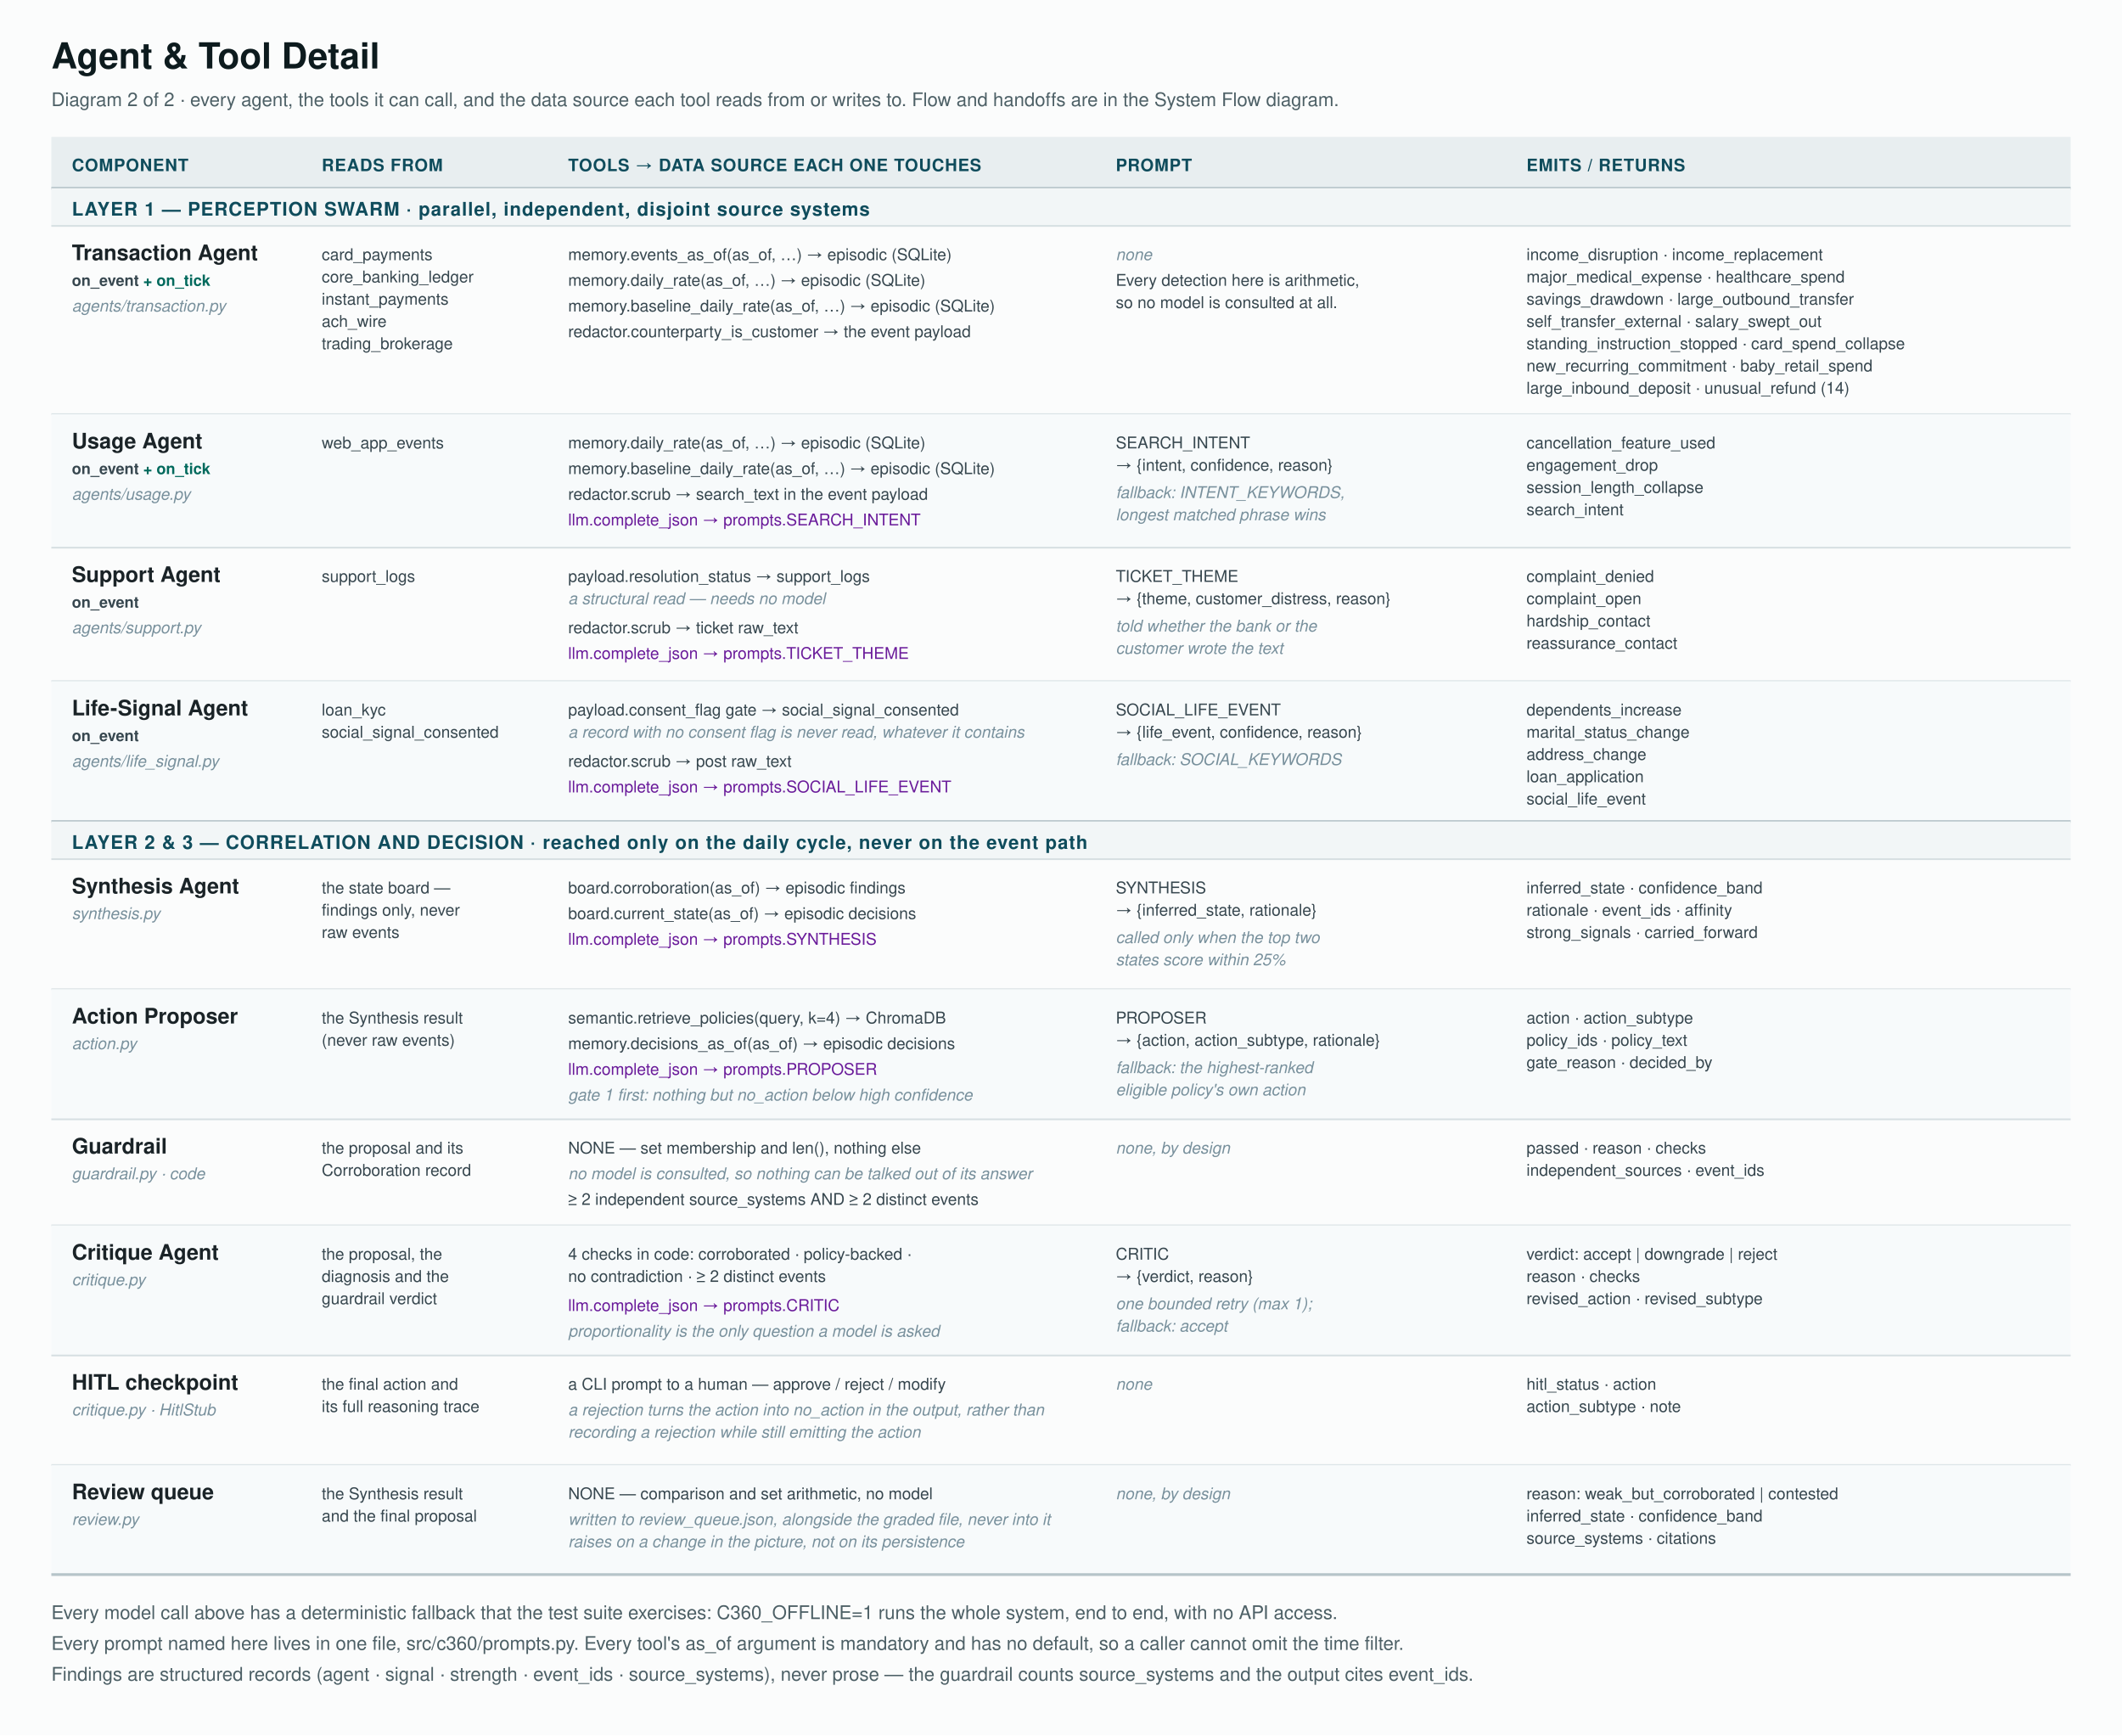
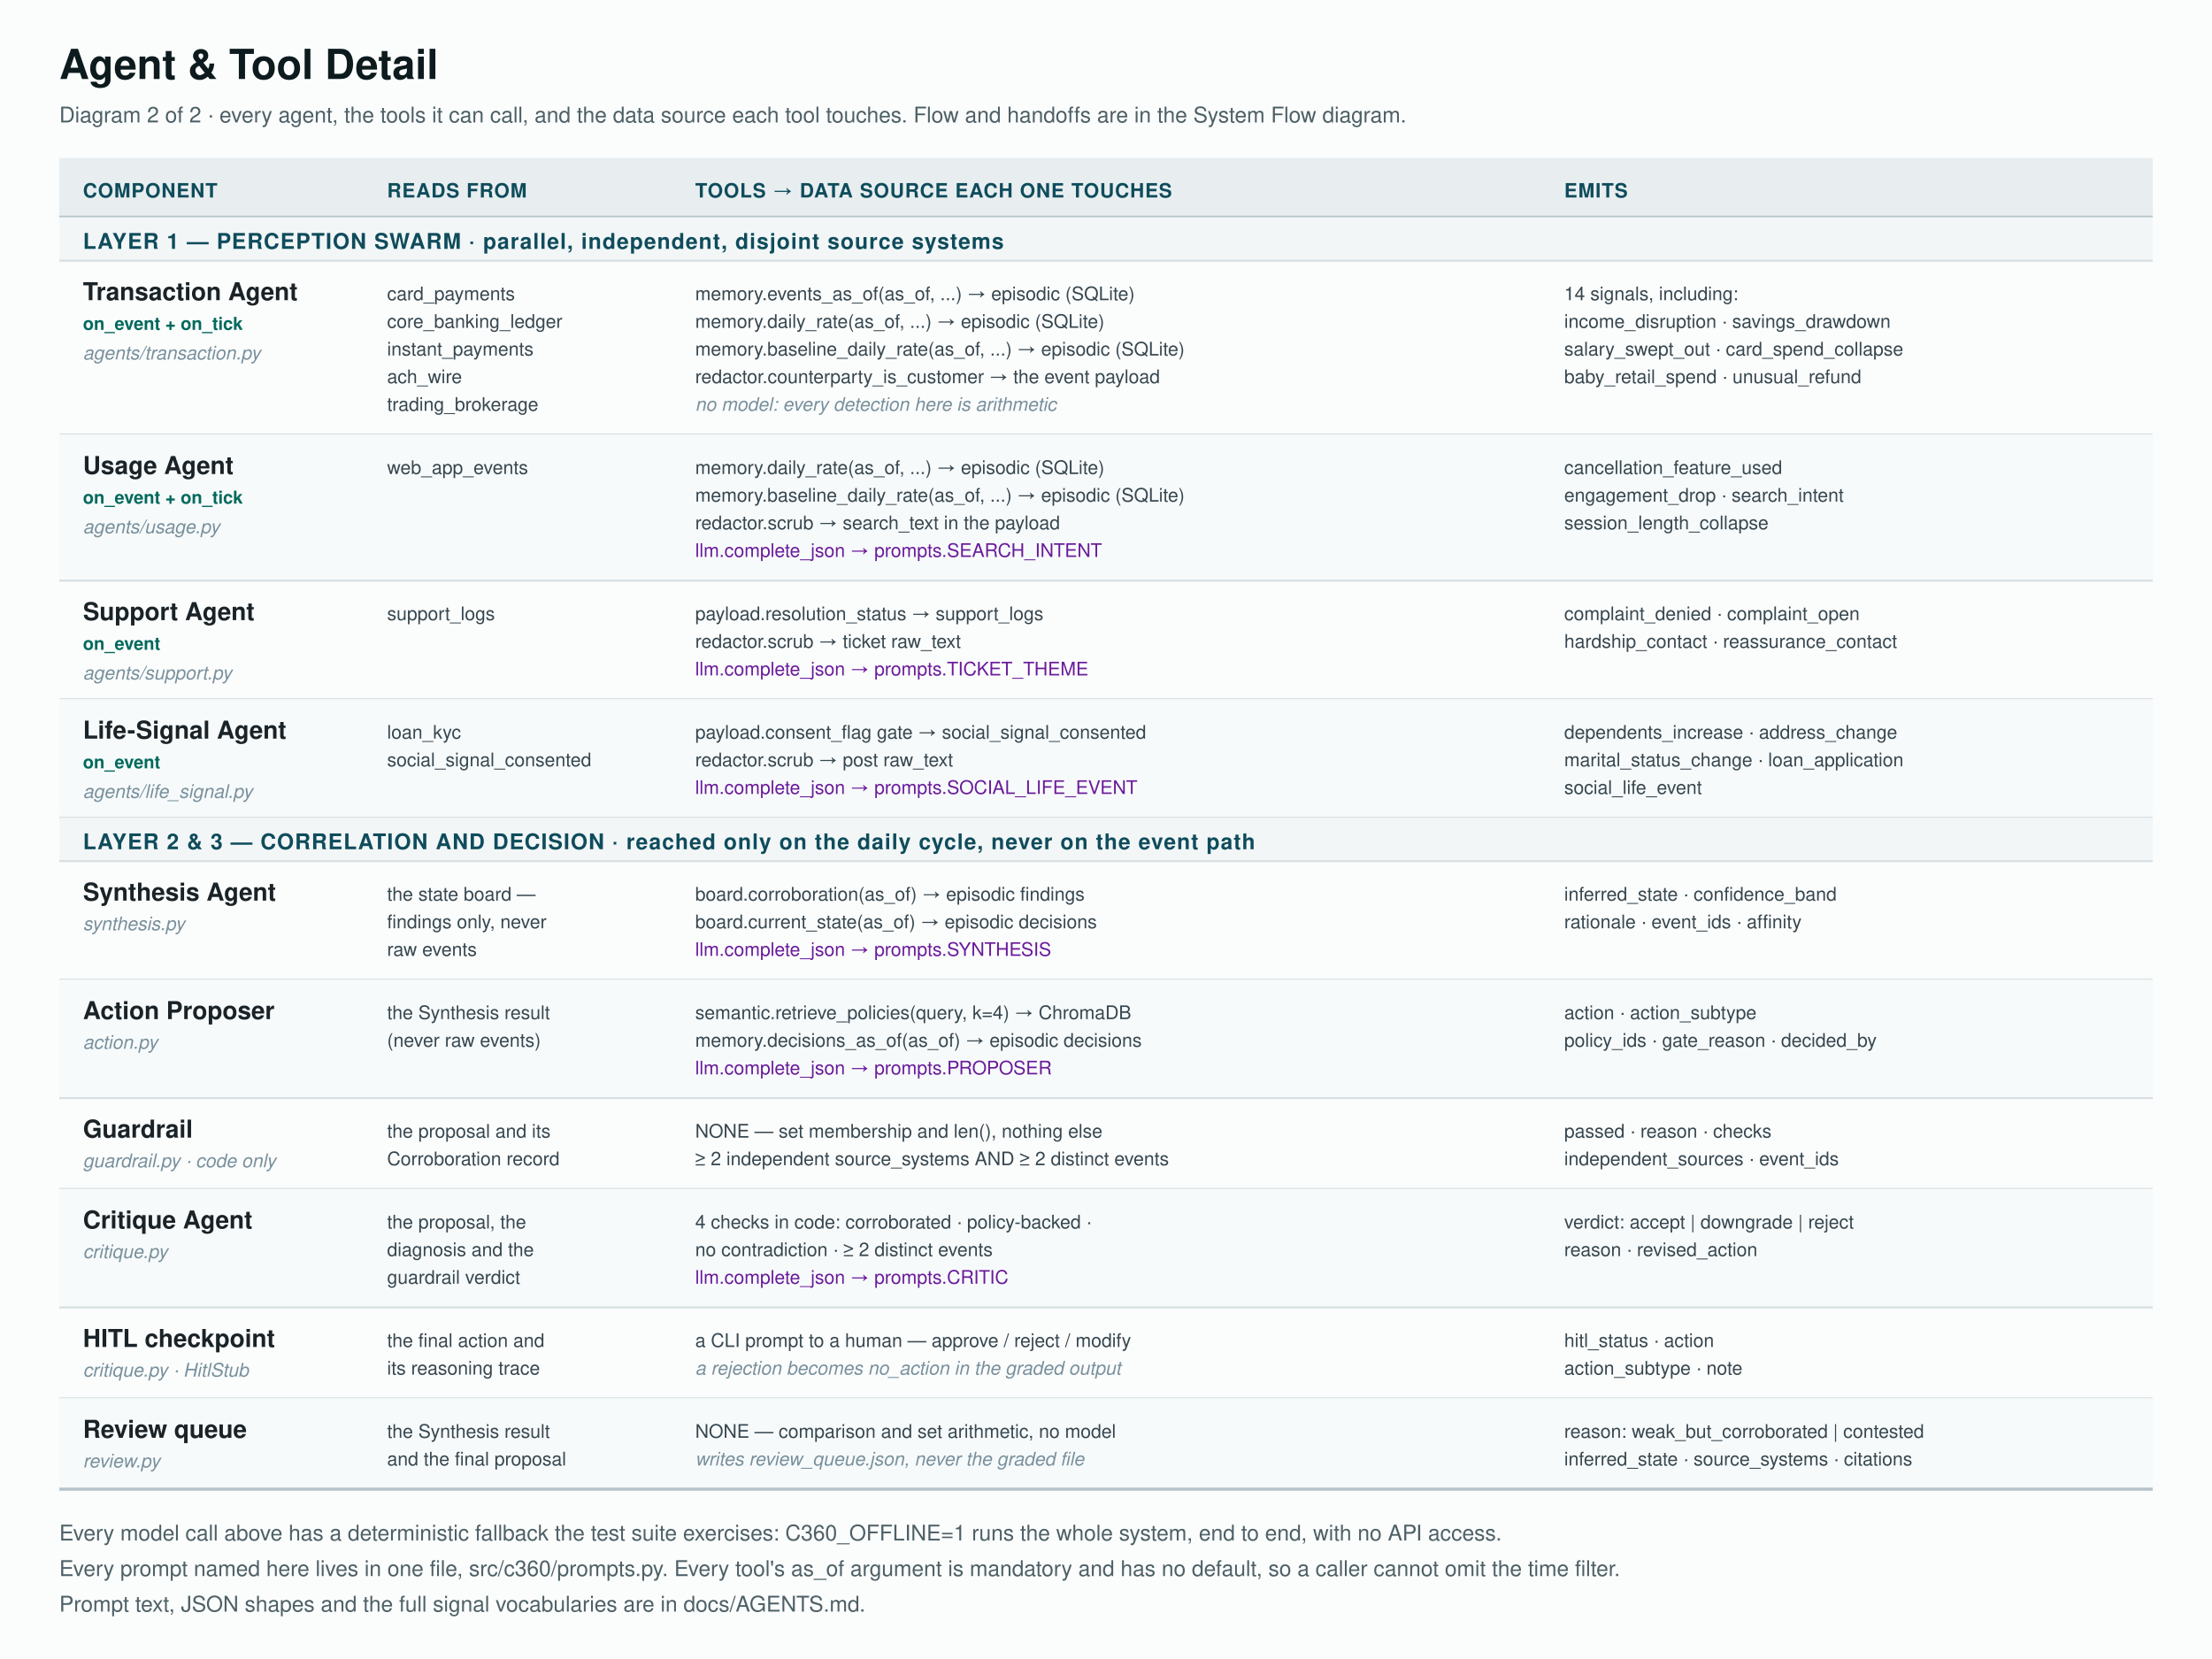
- <svg xmlns="http://www.w3.org/2000/svg" viewBox="0 0 1240 1014" width="1240" height="1014" font-family="Segoe UI, Helvetica, Arial, sans-serif">
+ <svg xmlns="http://www.w3.org/2000/svg" viewBox="0 0 1120 840" width="1120" height="840" font-family="Segoe UI, Helvetica, Arial, sans-serif">
  <style>
    .title  { font-size: 21px; font-weight: 700; fill: #0d1b1e; }
    .sub    { font-size: 11px; fill: #4d6066; }
    .colh   { font-size: 10px; font-weight: 700; fill: #0f4c5c; letter-spacing: 0.4px; }
    .name   { font-size: 12.5px; font-weight: 600; fill: #1a2327; }
    .trig   { font-size: 9px; fill: #00695c; font-weight: 600; }
-     .trigs  { font-size: 9px; fill: #37474f; font-weight: 600; }
    .cell   { font-size: 9.5px; fill: #37474f; }
    .cellm  { font-size: 9.5px; fill: #6a1b9a; }
    .cellg  { font-size: 9.5px; fill: #78909c; font-style: italic; }
    .sect   { font-size: 11px; font-weight: 700; fill: #0f4c5c; letter-spacing: 0.5px; }
    .rule   { stroke: #d6dfe2; stroke-width: 1; }
    .rulet  { stroke: #b6c4c9; stroke-width: 1.6; }
  </style>
-   <rect width="1240" height="1014" fill="#fbfcfc" />
+   <rect width="1120" height="840" fill="#fbfcfc" />
  <text x="30" y="40" class="title">Agent &amp; Tool Detail</text>
-   <text x="30" y="62" class="sub">Diagram 2 of 2 · every agent, the tools it can call, and the data source each tool reads from or writes to. Flow and handoffs are in the System Flow diagram.</text>
-   <rect x="30" y="80" width="1180" height="30" fill="#e8eef0" />
+   <text x="30" y="62" class="sub">Diagram 2 of 2 · every agent, the tools it can call, and the data source each tool touches. Flow and handoffs are in the System Flow diagram.</text>
+   <rect x="30" y="80" width="1060" height="30" fill="#e8eef0" />
  <text x="42" y="100" class="colh">COMPONENT</text>
-   <text x="188" y="100" class="colh">READS FROM</text>
-   <text x="332" y="100" class="colh">TOOLS  →  DATA SOURCE EACH ONE TOUCHES</text>
-   <text x="652" y="100" class="colh">PROMPT</text>
-   <text x="892" y="100" class="colh">EMITS / RETURNS</text>
-   <line x1="30" y1="110" x2="1210" y2="110" class="rulet" />
-   <rect x="30" y="110" width="1180" height="22" fill="#f2f6f7" />
+   <text x="196" y="100" class="colh">READS FROM</text>
+   <text x="352" y="100" class="colh">TOOLS  →  DATA SOURCE EACH ONE TOUCHES</text>
+   <text x="792" y="100" class="colh">EMITS</text>
+   <line x1="30" y1="110" x2="1090" y2="110" class="rulet" />
+   <rect x="30" y="110" width="1060" height="22" fill="#f2f6f7" />
  <text x="42" y="126" class="sect">LAYER 1 — PERCEPTION SWARM · parallel, independent, disjoint source systems</text>
-   <line x1="30" y1="132" x2="1210" y2="132" class="rule" />
+   <line x1="30" y1="132" x2="1090" y2="132" class="rule" />
  <text x="42" y="152" class="name">Transaction Agent</text>
-   <text x="42" y="167" class="trigs">on_event <tspan class="trig">+ on_tick</tspan>
-   </text>
+   <text x="42" y="167" class="trig">on_event + on_tick</text>
  <text x="42" y="182" class="cellg">agents/transaction.py</text>
-   <text x="188" y="152" class="cell">card_payments</text>
-   <text x="188" y="165" class="cell">core_banking_ledger</text>
-   <text x="188" y="178" class="cell">instant_payments</text>
-   <text x="188" y="191" class="cell">ach_wire</text>
-   <text x="188" y="204" class="cell">trading_brokerage</text>
-   <text x="332" y="152" class="cell">memory.events_as_of(as_of, …)  →  episodic (SQLite)</text>
-   <text x="332" y="167" class="cell">memory.daily_rate(as_of, …)  →  episodic (SQLite)</text>
-   <text x="332" y="182" class="cell">memory.baseline_daily_rate(as_of, …)  →  episodic (SQLite)</text>
-   <text x="332" y="197" class="cell">redactor.counterparty_is_customer  →  the event payload</text>
-   <text x="652" y="152" class="cellg">none</text>
-   <text x="652" y="167" class="cell">Every detection here is arithmetic,</text>
-   <text x="652" y="180" class="cell">so no model is consulted at all.</text>
-   <text x="892" y="152" class="cell">income_disruption · income_replacement</text>
-   <text x="892" y="165" class="cell">major_medical_expense · healthcare_spend</text>
-   <text x="892" y="178" class="cell">savings_drawdown · large_outbound_transfer</text>
-   <text x="892" y="191" class="cell">self_transfer_external · salary_swept_out</text>
-   <text x="892" y="204" class="cell">standing_instruction_stopped · card_spend_collapse</text>
-   <text x="892" y="217" class="cell">new_recurring_commitment · baby_retail_spend</text>
-   <text x="892" y="230" class="cell">large_inbound_deposit · unusual_refund    (14)</text>
-   <line x1="30" y1="242" x2="1210" y2="242" class="rule" />
-   <rect x="30" y="242" width="1180" height="78" fill="#f7fafb" />
-   <text x="42" y="262" class="name">Usage Agent</text>
-   <text x="42" y="277" class="trigs">on_event <tspan class="trig">+ on_tick</tspan>
-   </text>
-   <text x="42" y="292" class="cellg">agents/usage.py</text>
-   <text x="188" y="262" class="cell">web_app_events</text>
-   <text x="332" y="262" class="cell">memory.daily_rate(as_of, …)  →  episodic (SQLite)</text>
-   <text x="332" y="277" class="cell">memory.baseline_daily_rate(as_of, …)  →  episodic (SQLite)</text>
-   <text x="332" y="292" class="cell">redactor.scrub  →  search_text in the event payload</text>
-   <text x="332" y="307" class="cellm">llm.complete_json  →  prompts.SEARCH_INTENT</text>
-   <text x="652" y="262" class="cell">SEARCH_INTENT</text>
-   <text x="652" y="275" class="cell">→ {intent, confidence, reason}</text>
-   <text x="652" y="291" class="cellg">fallback: INTENT_KEYWORDS,</text>
-   <text x="652" y="304" class="cellg">longest matched phrase wins</text>
-   <text x="892" y="262" class="cell">cancellation_feature_used</text>
-   <text x="892" y="275" class="cell">engagement_drop</text>
-   <text x="892" y="288" class="cell">session_length_collapse</text>
-   <text x="892" y="301" class="cell">search_intent</text>
-   <line x1="30" y1="320" x2="1210" y2="320" class="rule" />
-   <text x="42" y="340" class="name">Support Agent</text>
-   <text x="42" y="355" class="trigs">on_event</text>
-   <text x="42" y="370" class="cellg">agents/support.py</text>
-   <text x="188" y="340" class="cell">support_logs</text>
-   <text x="332" y="340" class="cell">payload.resolution_status  →  support_logs</text>
-   <text x="332" y="353" class="cellg">a structural read — needs no model</text>
-   <text x="332" y="370" class="cell">redactor.scrub  →  ticket raw_text</text>
-   <text x="332" y="385" class="cellm">llm.complete_json  →  prompts.TICKET_THEME</text>
-   <text x="652" y="340" class="cell">TICKET_THEME</text>
-   <text x="652" y="353" class="cell">→ {theme, customer_distress, reason}</text>
-   <text x="652" y="369" class="cellg">told whether the bank or the</text>
-   <text x="652" y="382" class="cellg">customer wrote the text</text>
-   <text x="892" y="340" class="cell">complaint_denied</text>
-   <text x="892" y="353" class="cell">complaint_open</text>
-   <text x="892" y="366" class="cell">hardship_contact</text>
-   <text x="892" y="379" class="cell">reassurance_contact</text>
-   <line x1="30" y1="398" x2="1210" y2="398" class="rule" />
-   <rect x="30" y="398" width="1180" height="82" fill="#f7fafb" />
-   <text x="42" y="418" class="name">Life-Signal Agent</text>
-   <text x="42" y="433" class="trigs">on_event</text>
-   <text x="42" y="448" class="cellg">agents/life_signal.py</text>
-   <text x="188" y="418" class="cell">loan_kyc</text>
-   <text x="188" y="431" class="cell">social_signal_consented</text>
-   <text x="332" y="418" class="cell">payload.consent_flag gate  →  social_signal_consented</text>
-   <text x="332" y="431" class="cellg">a record with no consent flag is never read, whatever it contains</text>
-   <text x="332" y="448" class="cell">redactor.scrub  →  post raw_text</text>
-   <text x="332" y="463" class="cellm">llm.complete_json  →  prompts.SOCIAL_LIFE_EVENT</text>
-   <text x="652" y="418" class="cell">SOCIAL_LIFE_EVENT</text>
-   <text x="652" y="431" class="cell">→ {life_event, confidence, reason}</text>
-   <text x="652" y="447" class="cellg">fallback: SOCIAL_KEYWORDS</text>
-   <text x="892" y="418" class="cell">dependents_increase</text>
-   <text x="892" y="431" class="cell">marital_status_change</text>
-   <text x="892" y="444" class="cell">address_change</text>
-   <text x="892" y="457" class="cell">loan_application</text>
-   <text x="892" y="470" class="cell">social_life_event</text>
-   <line x1="30" y1="480" x2="1210" y2="480" class="rulet" />
-   <rect x="30" y="480" width="1180" height="22" fill="#f2f6f7" />
-   <text x="42" y="496" class="sect">LAYER 2 &amp; 3 — CORRELATION AND DECISION · reached only on the daily cycle, never on the event path</text>
-   <line x1="30" y1="502" x2="1210" y2="502" class="rule" />
-   <text x="42" y="522" class="name">Synthesis Agent</text>
-   <text x="42" y="537" class="cellg">synthesis.py</text>
-   <text x="188" y="522" class="cell">the state board —</text>
-   <text x="188" y="535" class="cell">findings only, never</text>
-   <text x="188" y="548" class="cell">raw events</text>
-   <text x="332" y="522" class="cell">board.corroboration(as_of)  →  episodic findings</text>
-   <text x="332" y="537" class="cell">board.current_state(as_of)  →  episodic decisions</text>
-   <text x="332" y="552" class="cellm">llm.complete_json  →  prompts.SYNTHESIS</text>
-   <text x="652" y="522" class="cell">SYNTHESIS</text>
-   <text x="652" y="535" class="cell">→ {inferred_state, rationale}</text>
-   <text x="652" y="551" class="cellg">called only when the top two</text>
-   <text x="652" y="564" class="cellg">states score within 25%</text>
-   <text x="892" y="522" class="cell">inferred_state · confidence_band</text>
-   <text x="892" y="535" class="cell">rationale · event_ids · affinity</text>
-   <text x="892" y="548" class="cell">strong_signals · carried_forward</text>
-   <line x1="30" y1="578" x2="1210" y2="578" class="rule" />
-   <rect x="30" y="578" width="1180" height="76" fill="#f7fafb" />
-   <text x="42" y="598" class="name">Action Proposer</text>
-   <text x="42" y="613" class="cellg">action.py</text>
-   <text x="188" y="598" class="cell">the Synthesis result</text>
-   <text x="188" y="611" class="cell">(never raw events)</text>
-   <text x="332" y="598" class="cell">semantic.retrieve_policies(query, k=4)  →  ChromaDB</text>
-   <text x="332" y="613" class="cell">memory.decisions_as_of(as_of)  →  episodic decisions</text>
-   <text x="332" y="628" class="cellm">llm.complete_json  →  prompts.PROPOSER</text>
-   <text x="332" y="643" class="cellg">gate 1 first: nothing but no_action below high confidence</text>
-   <text x="652" y="598" class="cell">PROPOSER</text>
-   <text x="652" y="611" class="cell">→ {action, action_subtype, rationale}</text>
-   <text x="652" y="627" class="cellg">fallback: the highest-ranked</text>
-   <text x="652" y="640" class="cellg">eligible policy's own action</text>
-   <text x="892" y="598" class="cell">action · action_subtype</text>
-   <text x="892" y="611" class="cell">policy_ids · policy_text</text>
-   <text x="892" y="624" class="cell">gate_reason · decided_by</text>
-   <line x1="30" y1="654" x2="1210" y2="654" class="rule" />
-   <text x="42" y="674" class="name">Guardrail</text>
-   <text x="42" y="689" class="cellg">guardrail.py · code</text>
-   <text x="188" y="674" class="cell">the proposal and its</text>
-   <text x="188" y="687" class="cell">Corroboration record</text>
-   <text x="332" y="674" class="cell">NONE — set membership and len(), nothing else</text>
-   <text x="332" y="689" class="cellg">no model is consulted, so nothing can be talked out of its answer</text>
-   <text x="332" y="704" class="cell">≥ 2 independent source_systems AND ≥ 2 distinct events</text>
-   <text x="652" y="674" class="cellg">none, by design</text>
-   <text x="892" y="674" class="cell">passed · reason · checks</text>
-   <text x="892" y="687" class="cell">independent_sources · event_ids</text>
-   <line x1="30" y1="716" x2="1210" y2="716" class="rule" />
-   <rect x="30" y="716" width="1180" height="76" fill="#f7fafb" />
-   <text x="42" y="736" class="name">Critique Agent</text>
-   <text x="42" y="751" class="cellg">critique.py</text>
-   <text x="188" y="736" class="cell">the proposal, the</text>
-   <text x="188" y="749" class="cell">diagnosis and the</text>
-   <text x="188" y="762" class="cell">guardrail verdict</text>
-   <text x="332" y="736" class="cell">4 checks in code: corroborated · policy-backed ·</text>
-   <text x="332" y="749" class="cell">no contradiction · ≥ 2 distinct events</text>
-   <text x="332" y="766" class="cellm">llm.complete_json  →  prompts.CRITIC</text>
-   <text x="332" y="781" class="cellg">proportionality is the only question a model is asked</text>
-   <text x="652" y="736" class="cell">CRITIC</text>
-   <text x="652" y="749" class="cell">→ {verdict, reason}</text>
-   <text x="652" y="765" class="cellg">one bounded retry (max 1);</text>
-   <text x="652" y="778" class="cellg">fallback: accept</text>
-   <text x="892" y="736" class="cell">verdict: accept | downgrade | reject</text>
-   <text x="892" y="749" class="cell">reason · checks</text>
-   <text x="892" y="762" class="cell">revised_action · revised_subtype</text>
-   <line x1="30" y1="792" x2="1210" y2="792" class="rule" />
-   <text x="42" y="812" class="name">HITL checkpoint</text>
-   <text x="42" y="827" class="cellg">critique.py · HitlStub</text>
-   <text x="188" y="812" class="cell">the final action and</text>
-   <text x="188" y="825" class="cell">its full reasoning trace</text>
-   <text x="332" y="812" class="cell">a CLI prompt to a human — approve / reject / modify</text>
-   <text x="332" y="827" class="cellg">a rejection turns the action into no_action in the output, rather than</text>
-   <text x="332" y="840" class="cellg">recording a rejection while still emitting the action</text>
-   <text x="652" y="812" class="cellg">none</text>
-   <text x="892" y="812" class="cell">hitl_status · action</text>
-   <text x="892" y="825" class="cell">action_subtype · note</text>
-   <line x1="30" y1="856" x2="1210" y2="856" class="rule" />
-   <rect x="30" y="856" width="1180" height="64" fill="#f7fafb" />
-   <text x="42" y="876" class="name">Review queue</text>
-   <text x="42" y="891" class="cellg">review.py</text>
-   <text x="188" y="876" class="cell">the Synthesis result</text>
-   <text x="188" y="889" class="cell">and the final proposal</text>
-   <text x="332" y="876" class="cell">NONE — comparison and set arithmetic, no model</text>
-   <text x="332" y="891" class="cellg">written to review_queue.json, alongside the graded file, never into it</text>
-   <text x="332" y="904" class="cellg">raises on a change in the picture, not on its persistence</text>
-   <text x="652" y="876" class="cellg">none, by design</text>
-   <text x="892" y="876" class="cell">reason: weak_but_corroborated | contested</text>
-   <text x="892" y="889" class="cell">inferred_state · confidence_band</text>
-   <text x="892" y="902" class="cell">source_systems · citations</text>
-   <line x1="30" y1="920" x2="1210" y2="920" class="rulet" />
-   <text x="30" y="946" class="sub">Every model call above has a deterministic fallback that the test suite exercises: C360_OFFLINE=1 runs the whole system, end to end, with no API access.</text>
-   <text x="30" y="964" class="sub">Every prompt named here lives in one file, src/c360/prompts.py. Every tool's as_of argument is mandatory and has no default, so a caller cannot omit the time filter.</text>
-   <text x="30" y="982" class="sub">Findings are structured records (agent · signal · strength · event_ids · source_systems), never prose — the guardrail counts source_systems and the output cites event_ids.</text>
+   <text x="196" y="152" class="cell">card_payments</text>
+   <text x="196" y="166" class="cell">core_banking_ledger</text>
+   <text x="196" y="180" class="cell">instant_payments</text>
+   <text x="196" y="194" class="cell">ach_wire</text>
+   <text x="196" y="208" class="cell">trading_brokerage</text>
+   <text x="352" y="152" class="cell">memory.events_as_of(as_of, ...)  →  episodic (SQLite)</text>
+   <text x="352" y="166" class="cell">memory.daily_rate(as_of, ...)  →  episodic (SQLite)</text>
+   <text x="352" y="180" class="cell">memory.baseline_daily_rate(as_of, ...)  →  episodic (SQLite)</text>
+   <text x="352" y="194" class="cell">redactor.counterparty_is_customer  →  the event payload</text>
+   <text x="352" y="208" class="cellg">no model: every detection here is arithmetic</text>
+   <text x="792" y="152" class="cell">14 signals, including:</text>
+   <text x="792" y="166" class="cell">income_disruption · savings_drawdown</text>
+   <text x="792" y="180" class="cell">salary_swept_out · card_spend_collapse</text>
+   <text x="792" y="194" class="cell">baby_retail_spend · unusual_refund</text>
+   <line x1="30" y1="220" x2="1090" y2="220" class="rule" />
+   <rect x="30" y="220" width="1060" height="74" fill="#f7fafb" />
+   <text x="42" y="240" class="name">Usage Agent</text>
+   <text x="42" y="255" class="trig">on_event + on_tick</text>
+   <text x="42" y="270" class="cellg">agents/usage.py</text>
+   <text x="196" y="240" class="cell">web_app_events</text>
+   <text x="352" y="240" class="cell">memory.daily_rate(as_of, ...)  →  episodic (SQLite)</text>
+   <text x="352" y="254" class="cell">memory.baseline_daily_rate(as_of, ...)  →  episodic (SQLite)</text>
+   <text x="352" y="268" class="cell">redactor.scrub  →  search_text in the payload</text>
+   <text x="352" y="282" class="cellm">llm.complete_json  →  prompts.SEARCH_INTENT</text>
+   <text x="792" y="240" class="cell">cancellation_feature_used</text>
+   <text x="792" y="254" class="cell">engagement_drop · search_intent</text>
+   <text x="792" y="268" class="cell">session_length_collapse</text>
+   <line x1="30" y1="294" x2="1090" y2="294" class="rule" />
+   <text x="42" y="314" class="name">Support Agent</text>
+   <text x="42" y="329" class="trig">on_event</text>
+   <text x="42" y="344" class="cellg">agents/support.py</text>
+   <text x="196" y="314" class="cell">support_logs</text>
+   <text x="352" y="314" class="cell">payload.resolution_status  →  support_logs</text>
+   <text x="352" y="328" class="cell">redactor.scrub  →  ticket raw_text</text>
+   <text x="352" y="342" class="cellm">llm.complete_json  →  prompts.TICKET_THEME</text>
+   <text x="792" y="314" class="cell">complaint_denied · complaint_open</text>
+   <text x="792" y="328" class="cell">hardship_contact · reassurance_contact</text>
+   <line x1="30" y1="354" x2="1090" y2="354" class="rule" />
+   <rect x="30" y="354" width="1060" height="60" fill="#f7fafb" />
+   <text x="42" y="374" class="name">Life-Signal Agent</text>
+   <text x="42" y="389" class="trig">on_event</text>
+   <text x="42" y="404" class="cellg">agents/life_signal.py</text>
+   <text x="196" y="374" class="cell">loan_kyc</text>
+   <text x="196" y="388" class="cell">social_signal_consented</text>
+   <text x="352" y="374" class="cell">payload.consent_flag gate  →  social_signal_consented</text>
+   <text x="352" y="388" class="cell">redactor.scrub  →  post raw_text</text>
+   <text x="352" y="402" class="cellm">llm.complete_json  →  prompts.SOCIAL_LIFE_EVENT</text>
+   <text x="792" y="374" class="cell">dependents_increase · address_change</text>
+   <text x="792" y="388" class="cell">marital_status_change · loan_application</text>
+   <text x="792" y="402" class="cell">social_life_event</text>
+   <line x1="30" y1="414" x2="1090" y2="414" class="rule" />
+   <rect x="30" y="414" width="1060" height="22" fill="#f2f6f7" />
+   <text x="42" y="430" class="sect">LAYER 2 &amp; 3 — CORRELATION AND DECISION · reached only on the daily cycle, never on the event path</text>
+   <line x1="30" y1="436" x2="1090" y2="436" class="rule" />
+   <text x="42" y="456" class="name">Synthesis Agent</text>
+   <text x="42" y="471" class="cellg">synthesis.py</text>
+   <text x="196" y="456" class="cell">the state board —</text>
+   <text x="196" y="470" class="cell">findings only, never</text>
+   <text x="196" y="484" class="cell">raw events</text>
+   <text x="352" y="456" class="cell">board.corroboration(as_of)  →  episodic findings</text>
+   <text x="352" y="470" class="cell">board.current_state(as_of)  →  episodic decisions</text>
+   <text x="352" y="484" class="cellm">llm.complete_json  →  prompts.SYNTHESIS</text>
+   <text x="792" y="456" class="cell">inferred_state · confidence_band</text>
+   <text x="792" y="470" class="cell">rationale · event_ids · affinity</text>
+   <line x1="30" y1="496" x2="1090" y2="496" class="rule" />
+   <rect x="30" y="496" width="1060" height="60" fill="#f7fafb" />
+   <text x="42" y="516" class="name">Action Proposer</text>
+   <text x="42" y="531" class="cellg">action.py</text>
+   <text x="196" y="516" class="cell">the Synthesis result</text>
+   <text x="196" y="530" class="cell">(never raw events)</text>
+   <text x="352" y="516" class="cell">semantic.retrieve_policies(query, k=4)  →  ChromaDB</text>
+   <text x="352" y="530" class="cell">memory.decisions_as_of(as_of)  →  episodic decisions</text>
+   <text x="352" y="544" class="cellm">llm.complete_json  →  prompts.PROPOSER</text>
+   <text x="792" y="516" class="cell">action · action_subtype</text>
+   <text x="792" y="530" class="cell">policy_ids · gate_reason · decided_by</text>
+   <line x1="30" y1="556" x2="1090" y2="556" class="rule" />
+   <text x="42" y="576" class="name">Guardrail</text>
+   <text x="42" y="591" class="cellg">guardrail.py · code only</text>
+   <text x="196" y="576" class="cell">the proposal and its</text>
+   <text x="196" y="590" class="cell">Corroboration record</text>
+   <text x="352" y="576" class="cell">NONE — set membership and len(), nothing else</text>
+   <text x="352" y="590" class="cell">≥ 2 independent source_systems AND ≥ 2 distinct events</text>
+   <text x="792" y="576" class="cell">passed · reason · checks</text>
+   <text x="792" y="590" class="cell">independent_sources · event_ids</text>
+   <line x1="30" y1="602" x2="1090" y2="602" class="rule" />
+   <rect x="30" y="602" width="1060" height="60" fill="#f7fafb" />
+   <text x="42" y="622" class="name">Critique Agent</text>
+   <text x="42" y="637" class="cellg">critique.py</text>
+   <text x="196" y="622" class="cell">the proposal, the</text>
+   <text x="196" y="636" class="cell">diagnosis and the</text>
+   <text x="196" y="650" class="cell">guardrail verdict</text>
+   <text x="352" y="622" class="cell">4 checks in code: corroborated · policy-backed ·</text>
+   <text x="352" y="636" class="cell">no contradiction · ≥ 2 distinct events</text>
+   <text x="352" y="650" class="cellm">llm.complete_json  →  prompts.CRITIC</text>
+   <text x="792" y="622" class="cell">verdict: accept | downgrade | reject</text>
+   <text x="792" y="636" class="cell">reason · revised_action</text>
+   <line x1="30" y1="662" x2="1090" y2="662" class="rule" />
+   <text x="42" y="682" class="name">HITL checkpoint</text>
+   <text x="42" y="697" class="cellg">critique.py · HitlStub</text>
+   <text x="196" y="682" class="cell">the final action and</text>
+   <text x="196" y="696" class="cell">its reasoning trace</text>
+   <text x="352" y="682" class="cell">a CLI prompt to a human — approve / reject / modify</text>
+   <text x="352" y="696" class="cellg">a rejection becomes no_action in the graded output</text>
+   <text x="792" y="682" class="cell">hitl_status · action</text>
+   <text x="792" y="696" class="cell">action_subtype · note</text>
+   <line x1="30" y1="708" x2="1090" y2="708" class="rule" />
+   <rect x="30" y="708" width="1060" height="46" fill="#f7fafb" />
+   <text x="42" y="728" class="name">Review queue</text>
+   <text x="42" y="743" class="cellg">review.py</text>
+   <text x="196" y="728" class="cell">the Synthesis result</text>
+   <text x="196" y="742" class="cell">and the final proposal</text>
+   <text x="352" y="728" class="cell">NONE — comparison and set arithmetic, no model</text>
+   <text x="352" y="742" class="cellg">writes review_queue.json, never the graded file</text>
+   <text x="792" y="728" class="cell">reason: weak_but_corroborated | contested</text>
+   <text x="792" y="742" class="cell">inferred_state · source_systems · citations</text>
+   <line x1="30" y1="754" x2="1090" y2="754" class="rulet" />
+   <text x="30" y="780" class="sub">Every model call above has a deterministic fallback the test suite exercises: C360_OFFLINE=1 runs the whole system, end to end, with no API access.</text>
+   <text x="30" y="798" class="sub">Every prompt named here lives in one file, src/c360/prompts.py. Every tool's as_of argument is mandatory and has no default, so a caller cannot omit the time filter.</text>
+   <text x="30" y="816" class="sub">Prompt text, JSON shapes and the full signal vocabularies are in docs/AGENTS.md.</text>
</svg>
